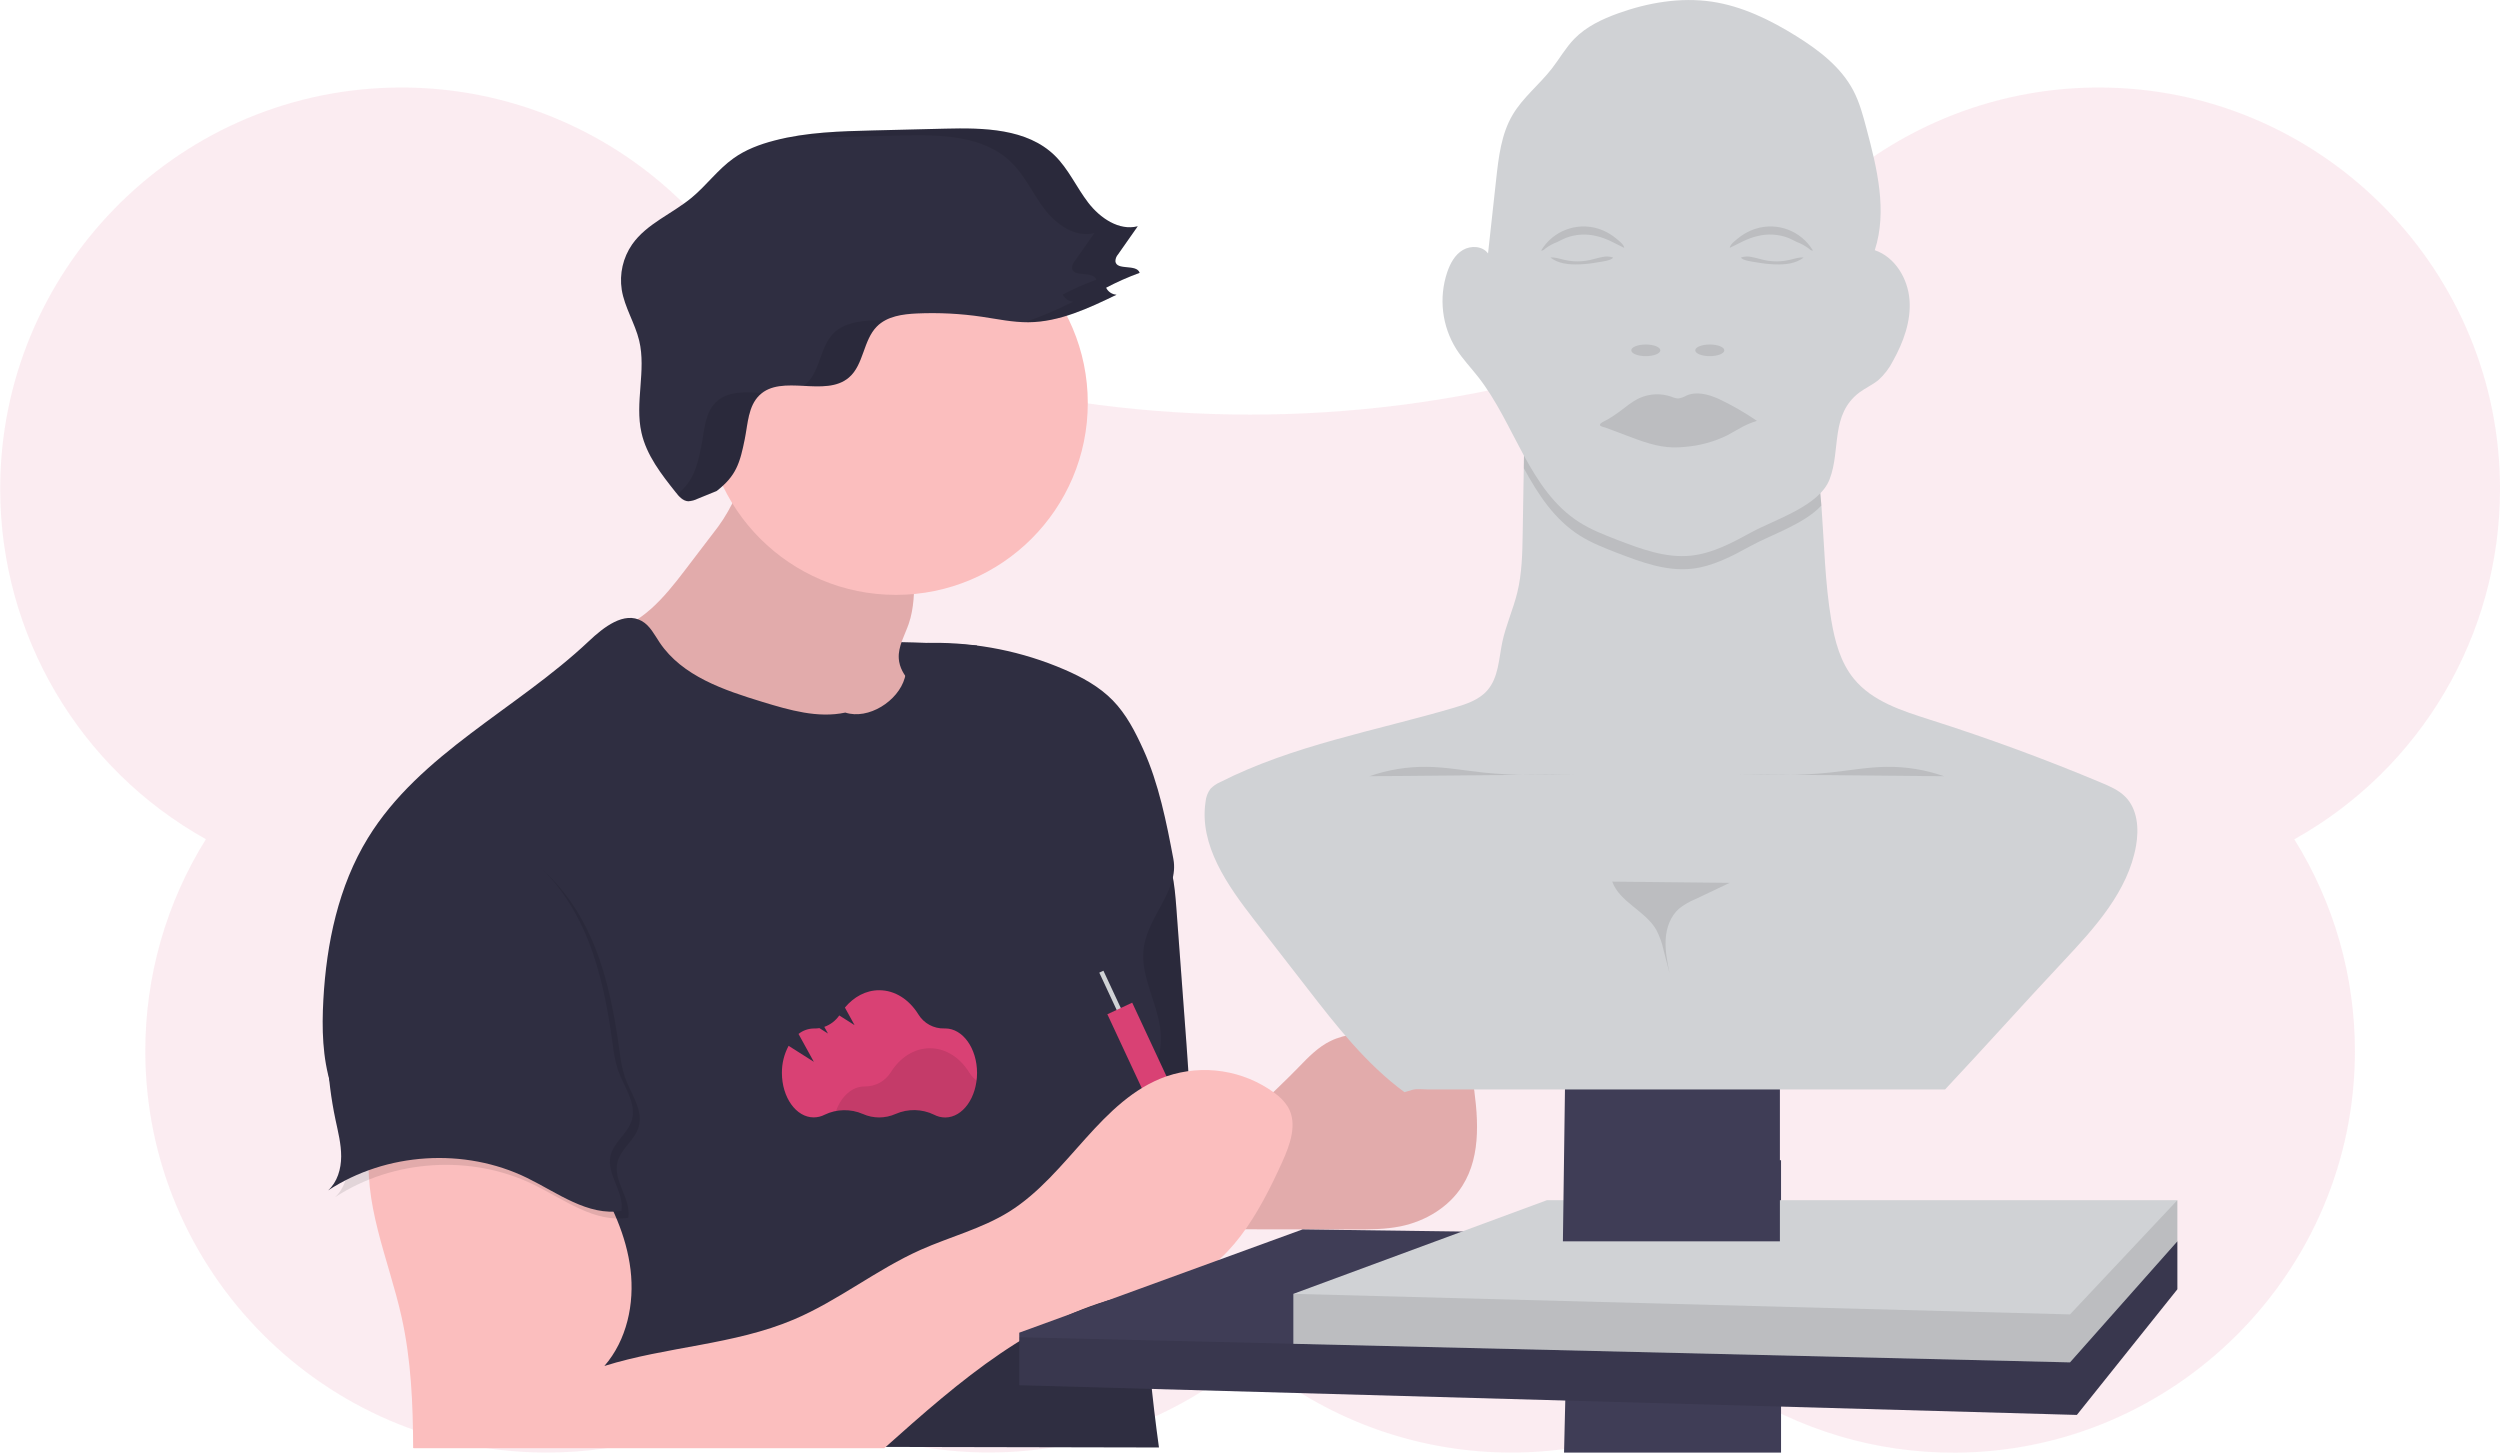
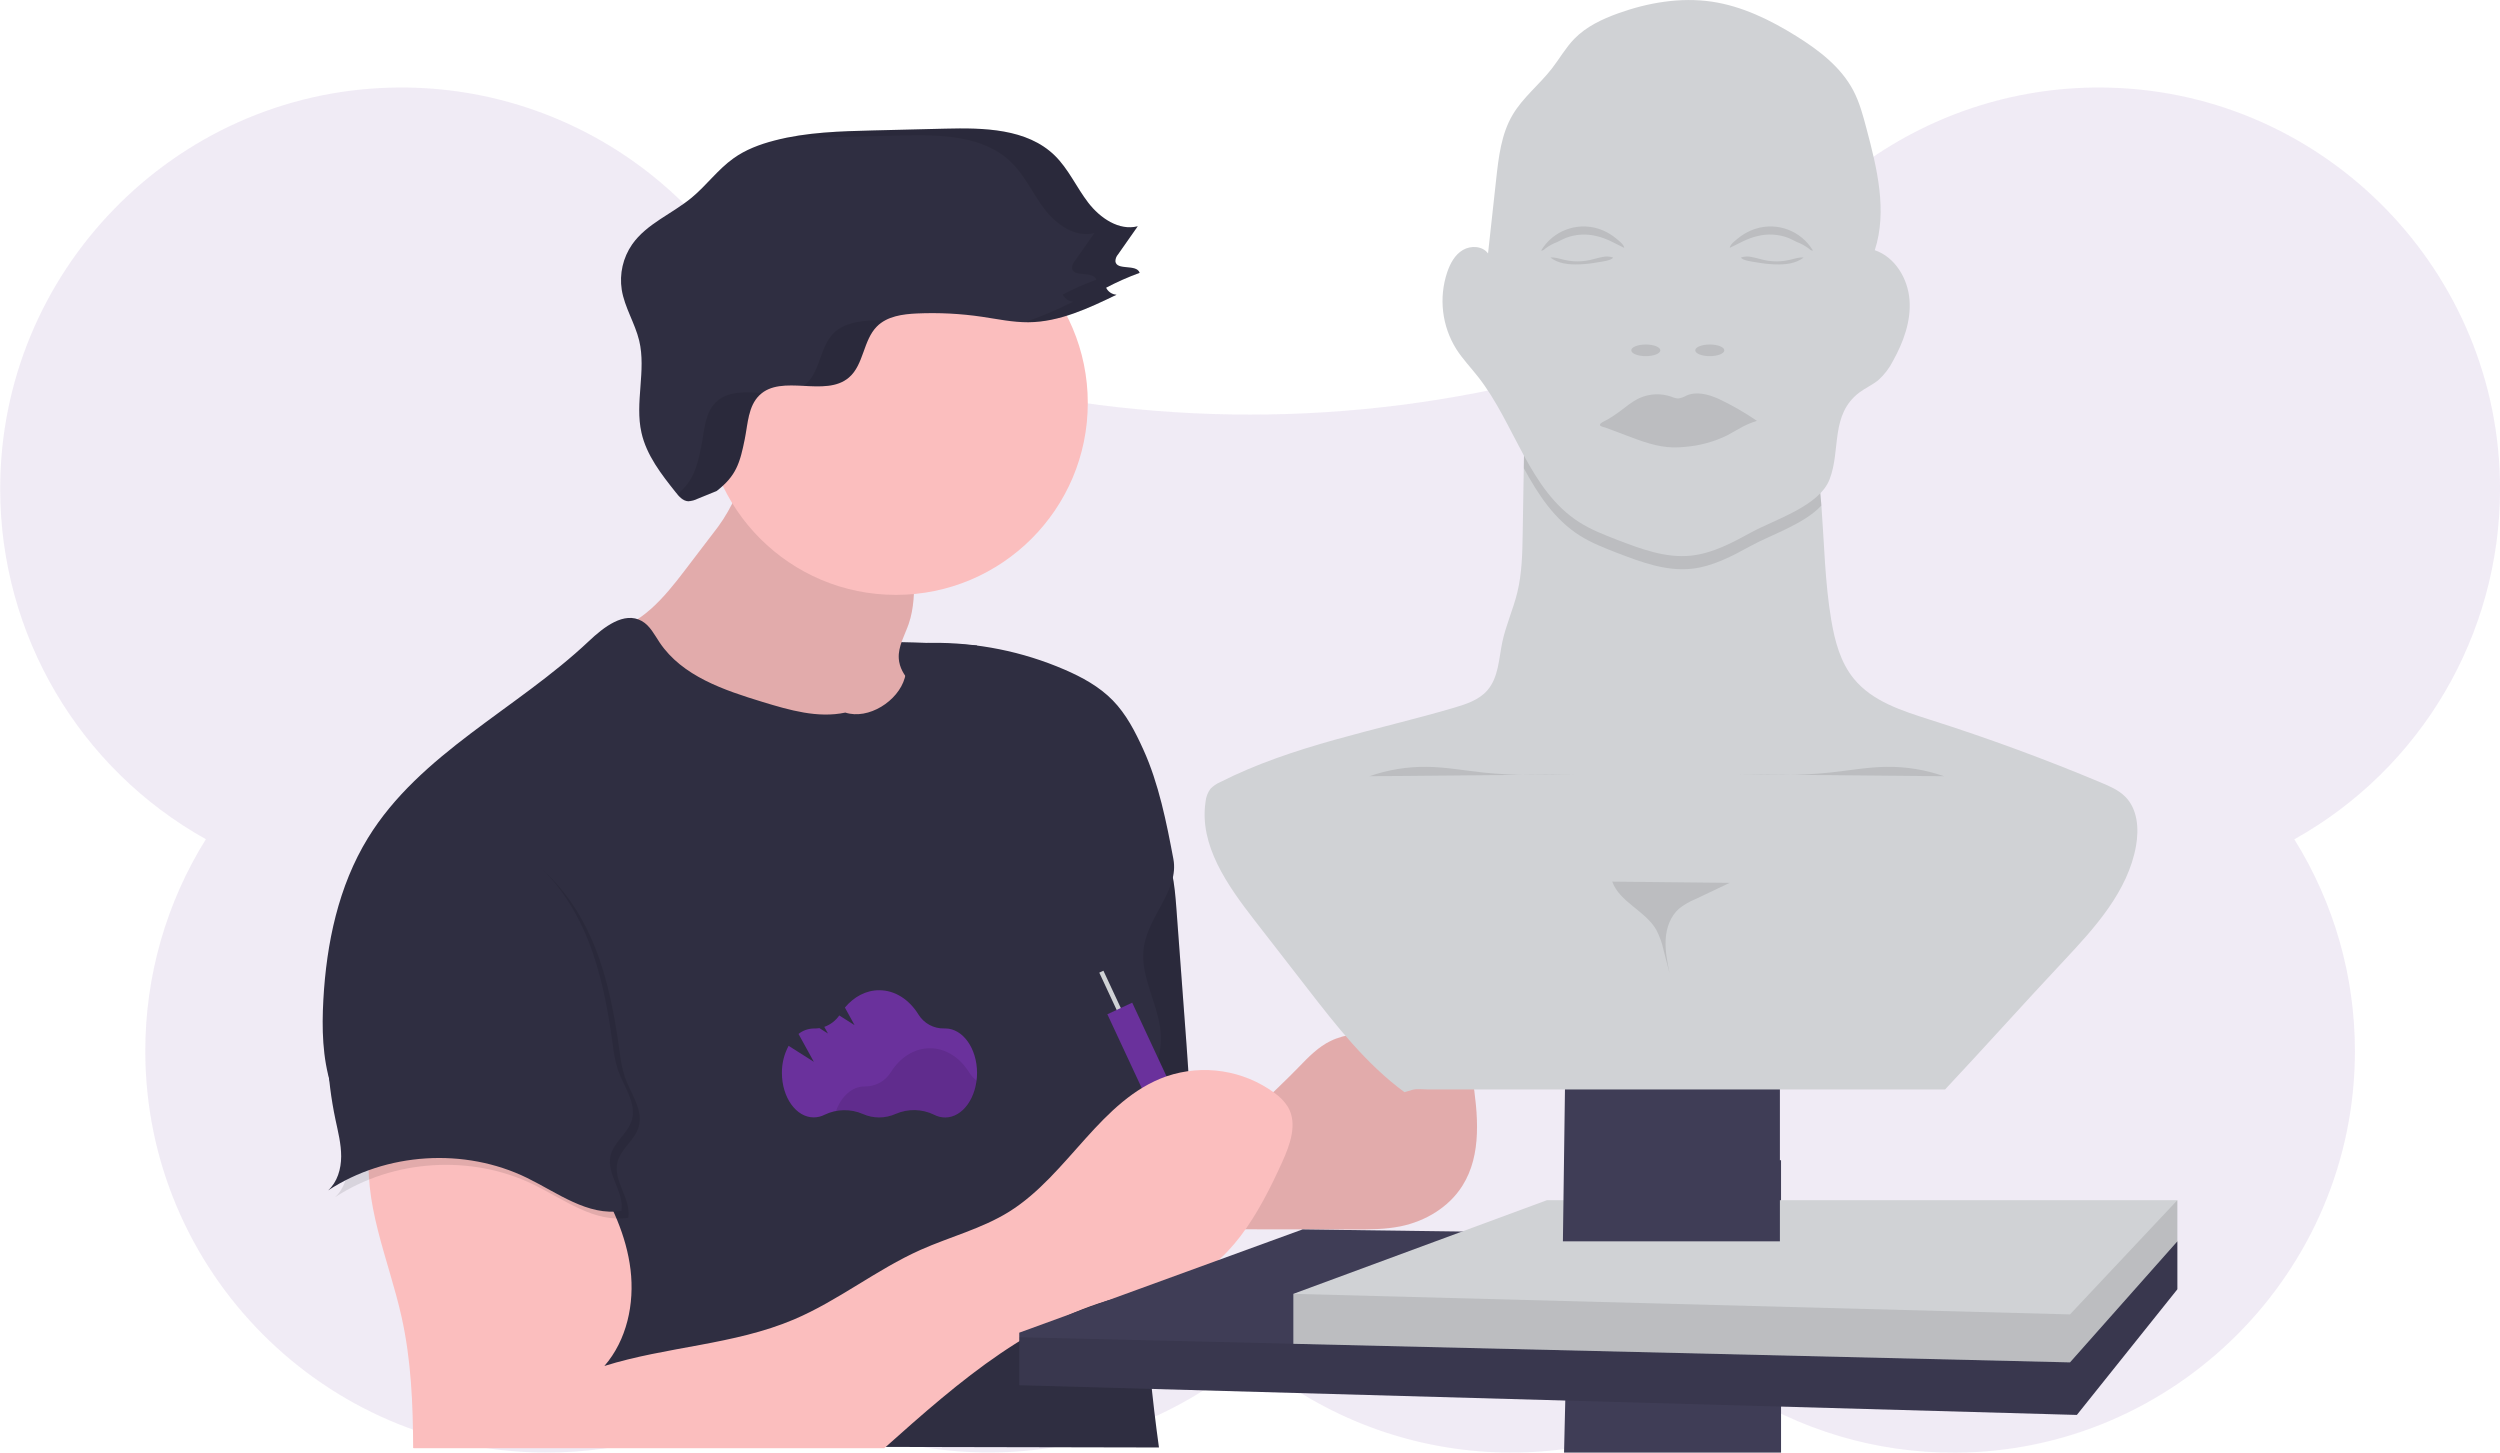
<svg xmlns="http://www.w3.org/2000/svg" width="1094.47" height="635.93" viewBox="0 0 1094.47 635.93" role="img" artist="Katerina Limpitsouni" source="https://undraw.co/">
-   <path d="M1147.24,346.25c.12-95-76.09-173.4-171-175.84a175.74,175.74,0,0,0-172.3,123,177.27,177.27,0,0,0-72.8,3.36,520.82,520.82,0,0,1-262.2,0,177.27,177.27,0,0,0-72.8-3.36,175.74,175.74,0,0,0-172.3-123c-95,2.44-171.16,80.85-171,175.84a175.62,175.62,0,0,0,90.05,153.19,174.93,174.93,0,0,0-26.52,92.8c0,96.35,78.56,175.31,174.91,175.72a174.76,174.76,0,0,0,97.62-29.1A175.7,175.7,0,0,0,600,725.67a175.7,175.7,0,0,0,211.18,13.19A174.76,174.76,0,0,0,908.8,768c96.35-.41,174.94-79.37,174.91-175.72a174.93,174.93,0,0,0-26.52-92.8A175.62,175.62,0,0,0,1147.24,346.25Z" transform="translate(-52.76 -132.04)" fill="#d94174" opacity="0.1" />
+   <path d="M1147.24,346.25c.12-95-76.09-173.4-171-175.84a175.74,175.74,0,0,0-172.3,123,177.27,177.27,0,0,0-72.8,3.36,520.82,520.82,0,0,1-262.2,0,177.27,177.27,0,0,0-72.8-3.36,175.74,175.74,0,0,0-172.3-123c-95,2.44-171.16,80.85-171,175.84a175.62,175.62,0,0,0,90.05,153.19,174.93,174.93,0,0,0-26.52,92.8c0,96.35,78.56,175.31,174.91,175.72a174.76,174.76,0,0,0,97.62-29.1A175.7,175.7,0,0,0,600,725.67a175.7,175.7,0,0,0,211.18,13.19A174.76,174.76,0,0,0,908.8,768c96.35-.41,174.94-79.37,174.91-175.72a174.93,174.93,0,0,0-26.52-92.8A175.62,175.62,0,0,0,1147.24,346.25Z" transform="translate(-52.76 -132.04)" fill="#6A319C" opacity="0.1" />
  <path d="M480.48,414.63s-52-3.67-64,.33-36,57-36,57l77,3,33-7Z" transform="translate(-52.76 -132.04)" fill="#2f2e41" />
  <polygon points="684.72 635.93 687.72 509.64 779.72 507.93 779.72 635.93 684.72 635.93" fill="#3f3d56" />
  <path d="M559.87,500.09c6.14,8.36,7.13,19.31,7.9,29.65q2.24,30,4.46,60c1,13.43,2,27-.34,40.3a7.82,7.82,0,0,1-1,3c-1.06,1.58-3,2.21-4.9,2.64-18.34,4.29-37.49.08-55.85-4.13-3.38-25.3,2.09-51.06,10.81-75,5.32-14.61,11.83-28.73,18.39-42.81,2.69-5.75,5.22-16.17,9.61-20.67C553.91,487.9,556.57,495.61,559.87,500.09Z" transform="translate(-52.76 -132.04)" fill="#2f2e41" />
  <path d="M559.87,500.09c6.14,8.36,7.13,19.31,7.9,29.65q2.24,30,4.46,60c1,13.43,2,27-.34,40.3a7.82,7.82,0,0,1-1,3c-1.06,1.58-3,2.21-4.9,2.64-18.34,4.29-37.49.08-55.85-4.13-3.38-25.3,2.09-51.06,10.81-75,5.32-14.61,11.83-28.73,18.39-42.81,2.69-5.75,5.22-16.17,9.61-20.67C553.91,487.9,556.57,495.61,559.87,500.09Z" transform="translate(-52.76 -132.04)" opacity="0.1" />
  <path d="M621.54,599c4.11-4.26,8.34-8.6,13.66-11.2,6.61-3.24,14.23-3.45,21.5-4.66,5.71-1,11.34-2.56,17.13-2.86s12,.92,16.21,4.86c5,4.6,6.28,11.79,7.3,18.47,2.45,16.13,4.33,33.86-4.41,47.63-5.91,9.32-16.14,15.43-26.94,17.65-6.7,1.38-13.6,1.38-20.44,1.37l-64.2-.07c-1.19,0-.37-18.66-.09-20.39a35.88,35.88,0,0,1,6.49-15.74C597.3,621.45,610.53,610.42,621.54,599Z" transform="translate(-52.76 -132.04)" fill="#fbbebe" />
  <path d="M621.54,599c4.11-4.26,8.34-8.6,13.66-11.2,6.61-3.24,14.23-3.45,21.5-4.66,5.71-1,11.34-2.56,17.13-2.86s12,.92,16.21,4.86c5,4.6,6.28,11.79,7.3,18.47,2.45,16.13,4.33,33.86-4.41,47.63-5.91,9.32-16.14,15.43-26.94,17.65-6.7,1.38-13.6,1.38-20.44,1.37l-64.2-.07c-1.19,0-.37-18.66-.09-20.39a35.88,35.88,0,0,1,6.49-15.74C597.3,621.45,610.53,610.42,621.54,599Z" transform="translate(-52.76 -132.04)" opacity="0.1" />
  <path d="M364.92,365.55l-12.44,16.31c-8.92,11.71-19.31,24.32-33.86,26.53-.9,3.06,2.1,5.76,4.76,7.51,37.83,24.82,81.92,40.71,127.12,42.74,5.82.27,13-.55,15.22-5.95,2-4.89-1.66-10.21-5.56-13.78-5.85-5.37-13.36-10.6-13.93-18.52-.38-5.32,2.62-10.2,4.36-15.25,2.37-6.88,2.42-14.31,2.45-21.58,0-2.62,0-5.33-1-7.75a17.15,17.15,0,0,0-4-5.31c-13.57-13.41-31.88-20-49.17-27.09-5.8-2.39-16.46-10.18-21.54-3.49-2.38,3.13-2.35,9-4.1,12.74A73.28,73.28,0,0,1,364.92,365.55Z" transform="translate(-52.76 -132.04)" fill="#fbbebe" />
  <path d="M364.92,365.55l-12.44,16.31c-8.92,11.71-19.31,24.32-33.86,26.53-.9,3.06,2.1,5.76,4.76,7.51,37.83,24.82,81.92,40.71,127.12,42.74,5.82.27,13-.55,15.22-5.95,2-4.89-1.66-10.21-5.56-13.78-5.85-5.37-13.36-10.6-13.93-18.52-.38-5.32,2.62-10.2,4.36-15.25,2.37-6.88,2.42-14.31,2.45-21.58,0-2.62,0-5.33-1-7.75a17.15,17.15,0,0,0-4-5.31c-13.57-13.41-31.88-20-49.17-27.09-5.8-2.39-16.46-10.18-21.54-3.49-2.38,3.13-2.35,9-4.1,12.74A73.28,73.28,0,0,1,364.92,365.55Z" transform="translate(-52.76 -132.04)" opacity="0.1" />
  <circle cx="392.22" cy="176.43" r="84" fill="#fbbebe" />
  <path d="M422.84,444c-12,2.57-24.44-1.06-36.21-4.65-16.94-5.17-35.19-11.29-45.07-26-2.3-3.43-4.23-7.4-7.82-9.43-7.75-4.39-16.72,2.7-23.19,8.81-31.56,29.8-74,49.18-96.7,86.16C200.9,520,195.68,545,194.32,569.74c-.69,12.54-.42,25.35,3.33,37.33,11.28,36,50.9,57.13,63.23,92.78,7.49,21.65,2.08,42.57-1.1,65.26l300.36.62a782.14,782.14,0,0,1-7.17-129c.25-9.27.67-18.62,2.95-27.62,1.86-7.33,5-14.48,5.07-22,.22-13.83-9.52-26.8-7.47-40.48s15.43-25,12.94-38.48c-3-16-6.44-33.22-13.18-48-3.5-7.72-7.44-15.43-13.37-21.5s-13.43-10.14-21.15-13.48a143.2,143.2,0,0,0-58.23-11.7,12.49,12.49,0,0,0-5.3.87c-4.93,2.36-4.89,9.19-6.37,14.46C446,439,432.91,447.26,422.84,444Z" transform="translate(-52.76 -132.04)" fill="#2f2e41" />
  <rect x="540.48" y="555.96" width="2" height="31" transform="translate(-243.45 150.11) rotate(-24.98)" fill="#d0d2d5" />
-   <rect x="557.48" y="568.96" width="12" height="97" transform="translate(-260.82 163.71) rotate(-24.98)" fill="#d94174" />
+   <rect x="557.48" y="568.96" width="12" height="97" transform="translate(-260.82 163.71) rotate(-24.98)" fill="#6A319C" />
  <path d="M214.84,632.39c-3.71,25.74,8.07,50.83,13.73,76.22,4.19,18.79,5,38.17,5.06,57.42.57-.18.47.19,1,0H439.91c32.86-29.32,66.64-59.07,109.85-67.61,6.2-1.22,12.52-2,18.5-4,22.84-7.7,35.68-31.36,45.68-53.29,3.55-7.79,7-17.13,2.65-24.52a21.59,21.59,0,0,0-5.92-6.13,51.78,51.78,0,0,0-47.19-7.26c-28.86,10.07-43,43.1-68.9,59.27-12,7.47-25.95,11-38.84,16.74-19.25,8.61-36,22.21-55.39,30.45-26.27,11.15-55.77,11.83-83,20.37,9.85-11.31,13.24-27.26,11.45-42.15s-8.28-28.84-16.22-41.56c-7.12-11.4-16.25-22.6-29-26.76C261,612.23,238.16,628.18,214.84,632.39Z" transform="translate(-52.76 -132.04)" fill="#fbbebe" />
  <path d="M366.48,347c8.57-6.63,10.22-12.23,12.35-22.85,1.33-6.65,1.47-14.21,6.31-19,9.83-9.64,28.88,1.13,39.3-7.87,6.5-5.6,6.17-16.27,12.23-22.34,4.45-4.47,11.28-5.39,17.59-5.67a149.92,149.92,0,0,1,28.48,1.46c6.73,1,13.43,2.44,20.23,2.39,13.6-.1,26.36-6.14,38.61-12.05A5.43,5.43,0,0,1,537,258a117.37,117.37,0,0,1,14.69-6.51c-1.32-4.06-10.18-.82-10.63-5.08a4.58,4.58,0,0,1,1.16-3l8.64-12.32c-8.21,2.1-16.5-3.58-21.67-10.3s-8.64-14.77-14.71-20.69c-12.15-11.83-31.09-12.15-48-11.73l-31.33.77c-14.54.36-29.24.75-43.32,4.41-6.4,1.66-12.71,4-18.09,7.9-6.76,4.85-11.74,11.79-18.14,17.1-8.57,7.11-19.73,11.39-26.11,20.51a27.46,27.46,0,0,0-4.54,19.82c1.25,7.76,5.8,14.63,7.64,22.28,3.14,13.13-2,27.14,1,40.32,2.21,9.88,8.69,18.18,15,26.1,1.45,1.82,3.19,3.8,5.51,3.9a10.77,10.77,0,0,0,4.1-1.11" transform="translate(-52.76 -132.04)" fill="#2f2e41" />
  <polygon points="953.22 543.43 953.22 564.43 909.22 619.43 446.22 606.43 446.22 583.43 570.25 538.22 953.22 543.43" fill="#3f3d56" />
  <polygon points="953.22 543.43 953.22 564.43 909.22 619.43 446.22 606.43 446.22 585.43 906.22 596.43 953.22 543.43" opacity="0.1" />
  <polygon points="953.22 525.43 953.22 543.43 906.22 596.43 566.22 588.3 566.22 566.43 677.22 525.43 953.22 525.43" fill="#d0d2d5" />
  <polygon points="953.22 525.43 953.22 543.43 906.22 596.43 566.22 588.3 566.22 566.43 906.22 575.43 953.22 525.43" opacity="0.1" />
  <polygon points="684.22 543.43 687.22 322.43 779.22 319.43 779.22 543.43 684.22 543.43" fill="#3f3d56" />
-   <path d="M398,589.89l11.05,7-6.71-12.2a10.92,10.92,0,0,1,6.68-2.39h.18a11.66,11.66,0,0,0,2.29-.17l3.75,2.38-1.61-2.92a13.35,13.35,0,0,0,6.55-5l6.7,4.25-4.23-7.7c3.92-4.71,9.2-7.59,15-7.59,7,0,13.18,4.14,17.18,10.6a12.86,12.86,0,0,0,11.36,6.13h.38c7.69,0,13.93,8.73,13.93,19.49s-6.24,19.48-13.93,19.48a10.37,10.37,0,0,1-4.85-1.21,20.12,20.12,0,0,0-16.87-.33,17.59,17.59,0,0,1-14.33,0,20.15,20.15,0,0,0-16.72.33,10.42,10.42,0,0,1-4.8,1.18c-7.69,0-13.93-8.72-13.93-19.48A24.63,24.63,0,0,1,398,589.89Z" transform="translate(-52.76 -132.04)" fill="#d94174" />
+   <path d="M398,589.89l11.05,7-6.71-12.2a10.92,10.92,0,0,1,6.68-2.39h.18a11.66,11.66,0,0,0,2.29-.17l3.75,2.38-1.61-2.92a13.35,13.35,0,0,0,6.55-5l6.7,4.25-4.23-7.7c3.92-4.71,9.2-7.59,15-7.59,7,0,13.18,4.14,17.18,10.6a12.86,12.86,0,0,0,11.36,6.13h.38c7.69,0,13.93,8.73,13.93,19.49s-6.24,19.48-13.93,19.48a10.37,10.37,0,0,1-4.85-1.21,20.12,20.12,0,0,0-16.87-.33,17.59,17.59,0,0,1-14.33,0,20.15,20.15,0,0,0-16.72.33,10.42,10.42,0,0,1-4.8,1.18c-7.69,0-13.93-8.72-13.93-19.48A24.63,24.63,0,0,1,398,589.89Z" transform="translate(-52.76 -132.04)" fill="#6A319C" />
  <path d="M418.78,618.4a20.58,20.58,0,0,1,11.94,1.3,17.62,17.62,0,0,0,14.34,0,20.1,20.1,0,0,1,16.86.33,10.53,10.53,0,0,0,4.85,1.21c6.84,0,12.52-6.89,13.71-16a13.08,13.08,0,0,1-3.42-3.68c-4-6.46-10.22-10.61-17.18-10.61s-13.11,4.1-17.12,10.49a13.18,13.18,0,0,1-11.35,6.24h-.18C425.79,607.68,421.07,612,418.78,618.4Z" transform="translate(-52.76 -132.04)" opacity="0.1" />
  <path d="M208.54,529.28c-3.32,13.38-6.65,26.8-8.32,40.48a169.62,169.62,0,0,0,2.4,55.41c1.13,5.35,2.52,10.7,2.5,16.17s-1.67,11.19-5.72,14.85c25.46-16.7,59.8-18.85,87.15-5.46,13.34,6.53,26.59,16.76,41.26,14.44,1.35-8.23-6.64-16-4.77-24.17,1.37-5.94,7.6-9.72,9.32-15.57,2.21-7.47-3.54-14.68-6.09-22A58.51,58.51,0,0,1,324,592.21c-2.14-15.55-5-31.14-10.85-45.71s-14.89-28.17-27.59-37.41c-7.68-5.59-16.46-9.39-25.39-12.49-7.05-2.44-17.31-7.31-24.93-6C218.83,493.54,211.9,515.8,208.54,529.28Z" transform="translate(-52.76 -132.04)" opacity="0.1" />
  <path d="M205.54,526.28c-3.32,13.38-6.65,26.8-8.32,40.48a169.62,169.62,0,0,0,2.4,55.41c1.13,5.35,2.52,10.7,2.5,16.17s-1.67,11.19-5.72,14.85c25.46-16.7,59.8-18.85,87.15-5.46,13.34,6.53,26.59,16.76,41.26,14.44,1.35-8.23-6.64-16-4.77-24.17,1.37-5.94,7.6-9.72,9.32-15.57,2.21-7.47-3.54-14.68-6.09-22A58.51,58.51,0,0,1,321,589.21c-2.14-15.55-5-31.14-10.85-45.71s-14.89-28.17-27.59-37.41c-7.68-5.59-16.46-9.39-25.39-12.49-7.05-2.44-17.31-7.31-24.93-6C215.83,490.54,208.9,512.8,205.54,526.28Z" transform="translate(-52.76 -132.04)" fill="#2f2e41" />
  <path d="M987.89,502.33c-3.52,19.87-17.95,35.77-31.76,50.49C938.5,571.61,921.92,590.2,904.29,609H678.18c-2.16,0-5.08-.42-7.17.18l-3.39,1c-16.79-12.35-29.79-29-42.56-45.5l-23.12-29.8c-11.8-15.22-24.27-32.81-21.4-51.85a11.23,11.23,0,0,1,2.12-5.63,13,13,0,0,1,4.15-2.89c32-16.25,68-22.5,102.5-32.63,5.34-1.57,11-3.43,14.61-7.64,4.88-5.61,5-13.76,6.51-21s4.75-14.36,6.56-21.7c2.09-8.53,2.25-17.39,2.39-26.18q.24-14.18.47-28.35t.46-28.15c37-.72,73.52-3.57,110.36-.7,3.77.3,7.85.75,10.59,3.34,2.11,2,3,4.92,3.77,7.74,2.93,11.18,4.26,22.62,5.12,34.16,1.25,16.72,1.53,33.61,4.32,50.12,1.54,9.13,4,18.46,9.86,25.64,8.13,10,21.23,14.08,33.49,18q38.11,12.12,75,27.6c3.69,1.55,7.46,3.19,10.28,6C988.56,486.14,989.23,494.76,987.89,502.33Z" transform="translate(-52.76 -132.04)" fill="#d0d2d5" />
  <path d="M850.15,353.34c-7.46,8.11-22.24,12.93-30.63,17.53s-17,9.24-26.42,10.19c-11.13,1.13-22.05-3-32.48-7-5.61-2.18-11.25-4.38-16.33-7.6-11-7-18.11-17.84-24.44-29.47q.23-14.07.46-28.15c37-.72,73.52-3.57,110.36-.7,3.77.3,7.85.75,10.59,3.34,2.11,2,3,4.92,3.77,7.74C848,330.36,849.29,341.8,850.15,353.34Z" transform="translate(-52.76 -132.04)" opacity="0.1" />
  <path d="M866.76,303.87c2.66-2,5.81-3.34,8.38-5.48a28.56,28.56,0,0,0,6.37-8.38c4.55-8.18,7.94-17.39,7.21-26.72s-6.34-18.71-15.2-21.72c5.57-17.2,1-35.85-3.66-53.33-1.49-5.63-3-11.32-5.7-16.49-5.41-10.35-15.11-17.74-25-23.9-11.39-7.09-23.72-13.12-37-15.09-13.75-2-27.87.41-40.95,5.1-7,2.52-14,5.8-19.22,11.16-3.81,3.91-6.51,8.76-9.87,13.07-5.44,7-12.64,12.59-17.14,20.21-5,8.45-6.15,18.53-7.22,28.29L704.2,243c-2.36-3.29-7.47-3.59-11-1.52s-5.55,5.88-6.86,9.71a39.72,39.72,0,0,0,4,33.73c2.77,4.33,6.36,8.07,9.53,12.12,16.12,20.54,22.29,49.65,44.34,63.66,5.08,3.22,10.72,5.42,16.33,7.6,10.43,4,21.35,8.17,32.48,7,9.46-1,18.08-5.63,26.42-10.2,10.21-5.59,29.92-11.53,34.33-23.32C858.69,328.94,854,313.53,866.76,303.87Z" transform="translate(-52.76 -132.04)" fill="#d0d2d5" />
  <path d="M761.6,312.35c2.86-2.12,5.59-4.49,8.82-6a18.9,18.9,0,0,1,14.17-.6,8.17,8.17,0,0,0,2.88.74,10,10,0,0,0,3.62-1.29c4.43-1.93,9.58-.53,14,1.42a122.27,122.27,0,0,1,16.83,9.66,39.26,39.26,0,0,0-6.19,2.54c-2.29,1.18-4.47,2.59-6.76,3.78a51.09,51.09,0,0,1-18.48,5.07,42.94,42.94,0,0,1-5.19.25c-7.07-.14-13.85-2.69-20.46-5.21L759,320.51l-2.91-1.1c-.59-.23-2.46-.58-2.79-1.09-.69-1,2.47-2.16,3.37-2.7C758.38,314.61,760,313.51,761.6,312.35Z" transform="translate(-52.76 -132.04)" opacity="0.1" />
  <path d="M819,233.08a22.29,22.29,0,0,1,2.35-.9,21.64,21.64,0,0,1,25.1,9.55c-.73.16-1.36-.46-1.92-.95a20.87,20.87,0,0,0-5.13-2.79c-1.21-.57-2.38-1.23-3.61-1.75a22.47,22.47,0,0,0-13.74-.81c-4.37,1-8,3.2-12,5.11,0-1.45,2.72-3.44,3.78-4.31A22.69,22.69,0,0,1,819,233.08Z" transform="translate(-52.76 -132.04)" opacity="0.1" />
  <path d="M830,247.79c4.34.14,9-.34,12.38-3-2.06-.2-4.07.53-6.08,1a25.2,25.2,0,0,1-11.2.09c-1.84-.41-3.64-1-5.51-1.33a8.65,8.65,0,0,0-4.63.21c.48,1.39,5.59,1.91,7,2.17A54.59,54.59,0,0,0,830,247.79Z" transform="translate(-52.76 -132.04)" opacity="0.1" />
  <path d="M754.9,233.08a21.48,21.48,0,0,0-2.35-.9,21.64,21.64,0,0,0-25.1,9.55c.73.16,1.36-.46,1.93-.95A20.8,20.8,0,0,1,734.5,238c1.21-.57,2.38-1.23,3.61-1.75a22.5,22.5,0,0,1,13.75-.81c4.36,1,8,3.2,11.95,5.11,0-1.45-2.73-3.44-3.79-4.31A22.47,22.47,0,0,0,754.9,233.08Z" transform="translate(-52.76 -132.04)" opacity="0.1" />
  <path d="M743.88,247.79c-4.33.14-9-.34-12.37-3,2.06-.2,4.07.53,6.08,1a25.16,25.16,0,0,0,11.19.09c1.85-.41,3.65-1,5.51-1.33a8.7,8.7,0,0,1,4.64.21c-.48,1.39-5.6,1.91-7,2.17A54.87,54.87,0,0,1,743.88,247.79Z" transform="translate(-52.76 -132.04)" opacity="0.1" />
  <ellipse cx="720.51" cy="153.37" rx="6.36" ry="2.55" opacity="0.1" />
  <ellipse cx="748.52" cy="153.37" rx="6.36" ry="2.55" opacity="0.1" />
  <path d="M652.27,471.87a73.22,73.22,0,0,1,25.19-4.12c8.38.11,16.67,1.66,25,2.53,13.14,1.38,26.38,1.07,39.59.76" transform="translate(-52.76 -132.04)" opacity="0.1" />
  <path d="M903.83,471.87a73.22,73.22,0,0,0-25.19-4.12c-8.38.11-16.67,1.66-25,2.53-13.14,1.38-26.38,1.07-39.58.76" transform="translate(-52.76 -132.04)" opacity="0.1" />
  <path d="M758.57,518c3.29,9,14.38,12.72,19.23,21a35.43,35.43,0,0,1,3.31,9.21l2.58,10c-1-4.93-2-9.92-1.72-14.94s2.1-10.15,5.88-13.46a29,29,0,0,1,6.82-4L810,518.54" transform="translate(-52.76 -132.04)" opacity="0.1" />
  <g opacity="0.1">
    <path d="M366.14,308.15c-4.84,4.75-5,12.31-6.31,19-2,9.86-3.55,15.39-10.61,21.43,1.29,1.51,2.81,2.89,4.74,3a10.77,10.77,0,0,0,4.1-1.11l8.42-3.44c8.57-6.63,10.22-12.23,12.35-22.85,1.33-6.65,1.47-14.21,6.31-19a12.74,12.74,0,0,1,1.34-1.13C378.88,303.64,371.26,303.13,366.14,308.15Z" transform="translate(-52.76 -132.04)" />
    <path d="M537,258a117.37,117.37,0,0,1,14.69-6.51c-1.32-4.06-10.18-.82-10.63-5.08a4.58,4.58,0,0,1,1.16-3l8.64-12.32c-8.21,2.1-16.5-3.58-21.67-10.3s-8.64-14.77-14.71-20.69c-12.15-11.83-31.09-12.15-48-11.73l-31.33.77c-14.07.35-28.28.73-41.93,4.07,7.61-.68,15.29-.88,22.93-1.07l31.33-.77c16.95-.42,35.89-.1,48,11.73,6.07,5.92,9.54,14,14.71,20.69s13.46,12.4,21.67,10.3l-8.64,12.32a4.58,4.58,0,0,0-1.16,3c.45,4.26,9.31,1,10.63,5.08A117.37,117.37,0,0,0,518,261a5.43,5.43,0,0,0,4.63,3.08,165.85,165.85,0,0,1-21.21,9l1.6,0c13.6-.1,26.36-6.14,38.61-12.05A5.43,5.43,0,0,1,537,258Z" transform="translate(-52.76 -132.04)" />
    <path d="M435.26,272.27c-6.31.28-13.14,1.2-17.59,5.67-6.06,6.07-5.73,16.74-12.23,22.34a9.52,9.52,0,0,1-.88.69c7.3.37,14.67.81,19.88-3.69,6.5-5.6,6.17-16.27,12.23-22.34a15.53,15.53,0,0,1,3.87-2.8C438.78,272.16,437,272.19,435.26,272.27Z" transform="translate(-52.76 -132.04)" />
  </g>
</svg>
